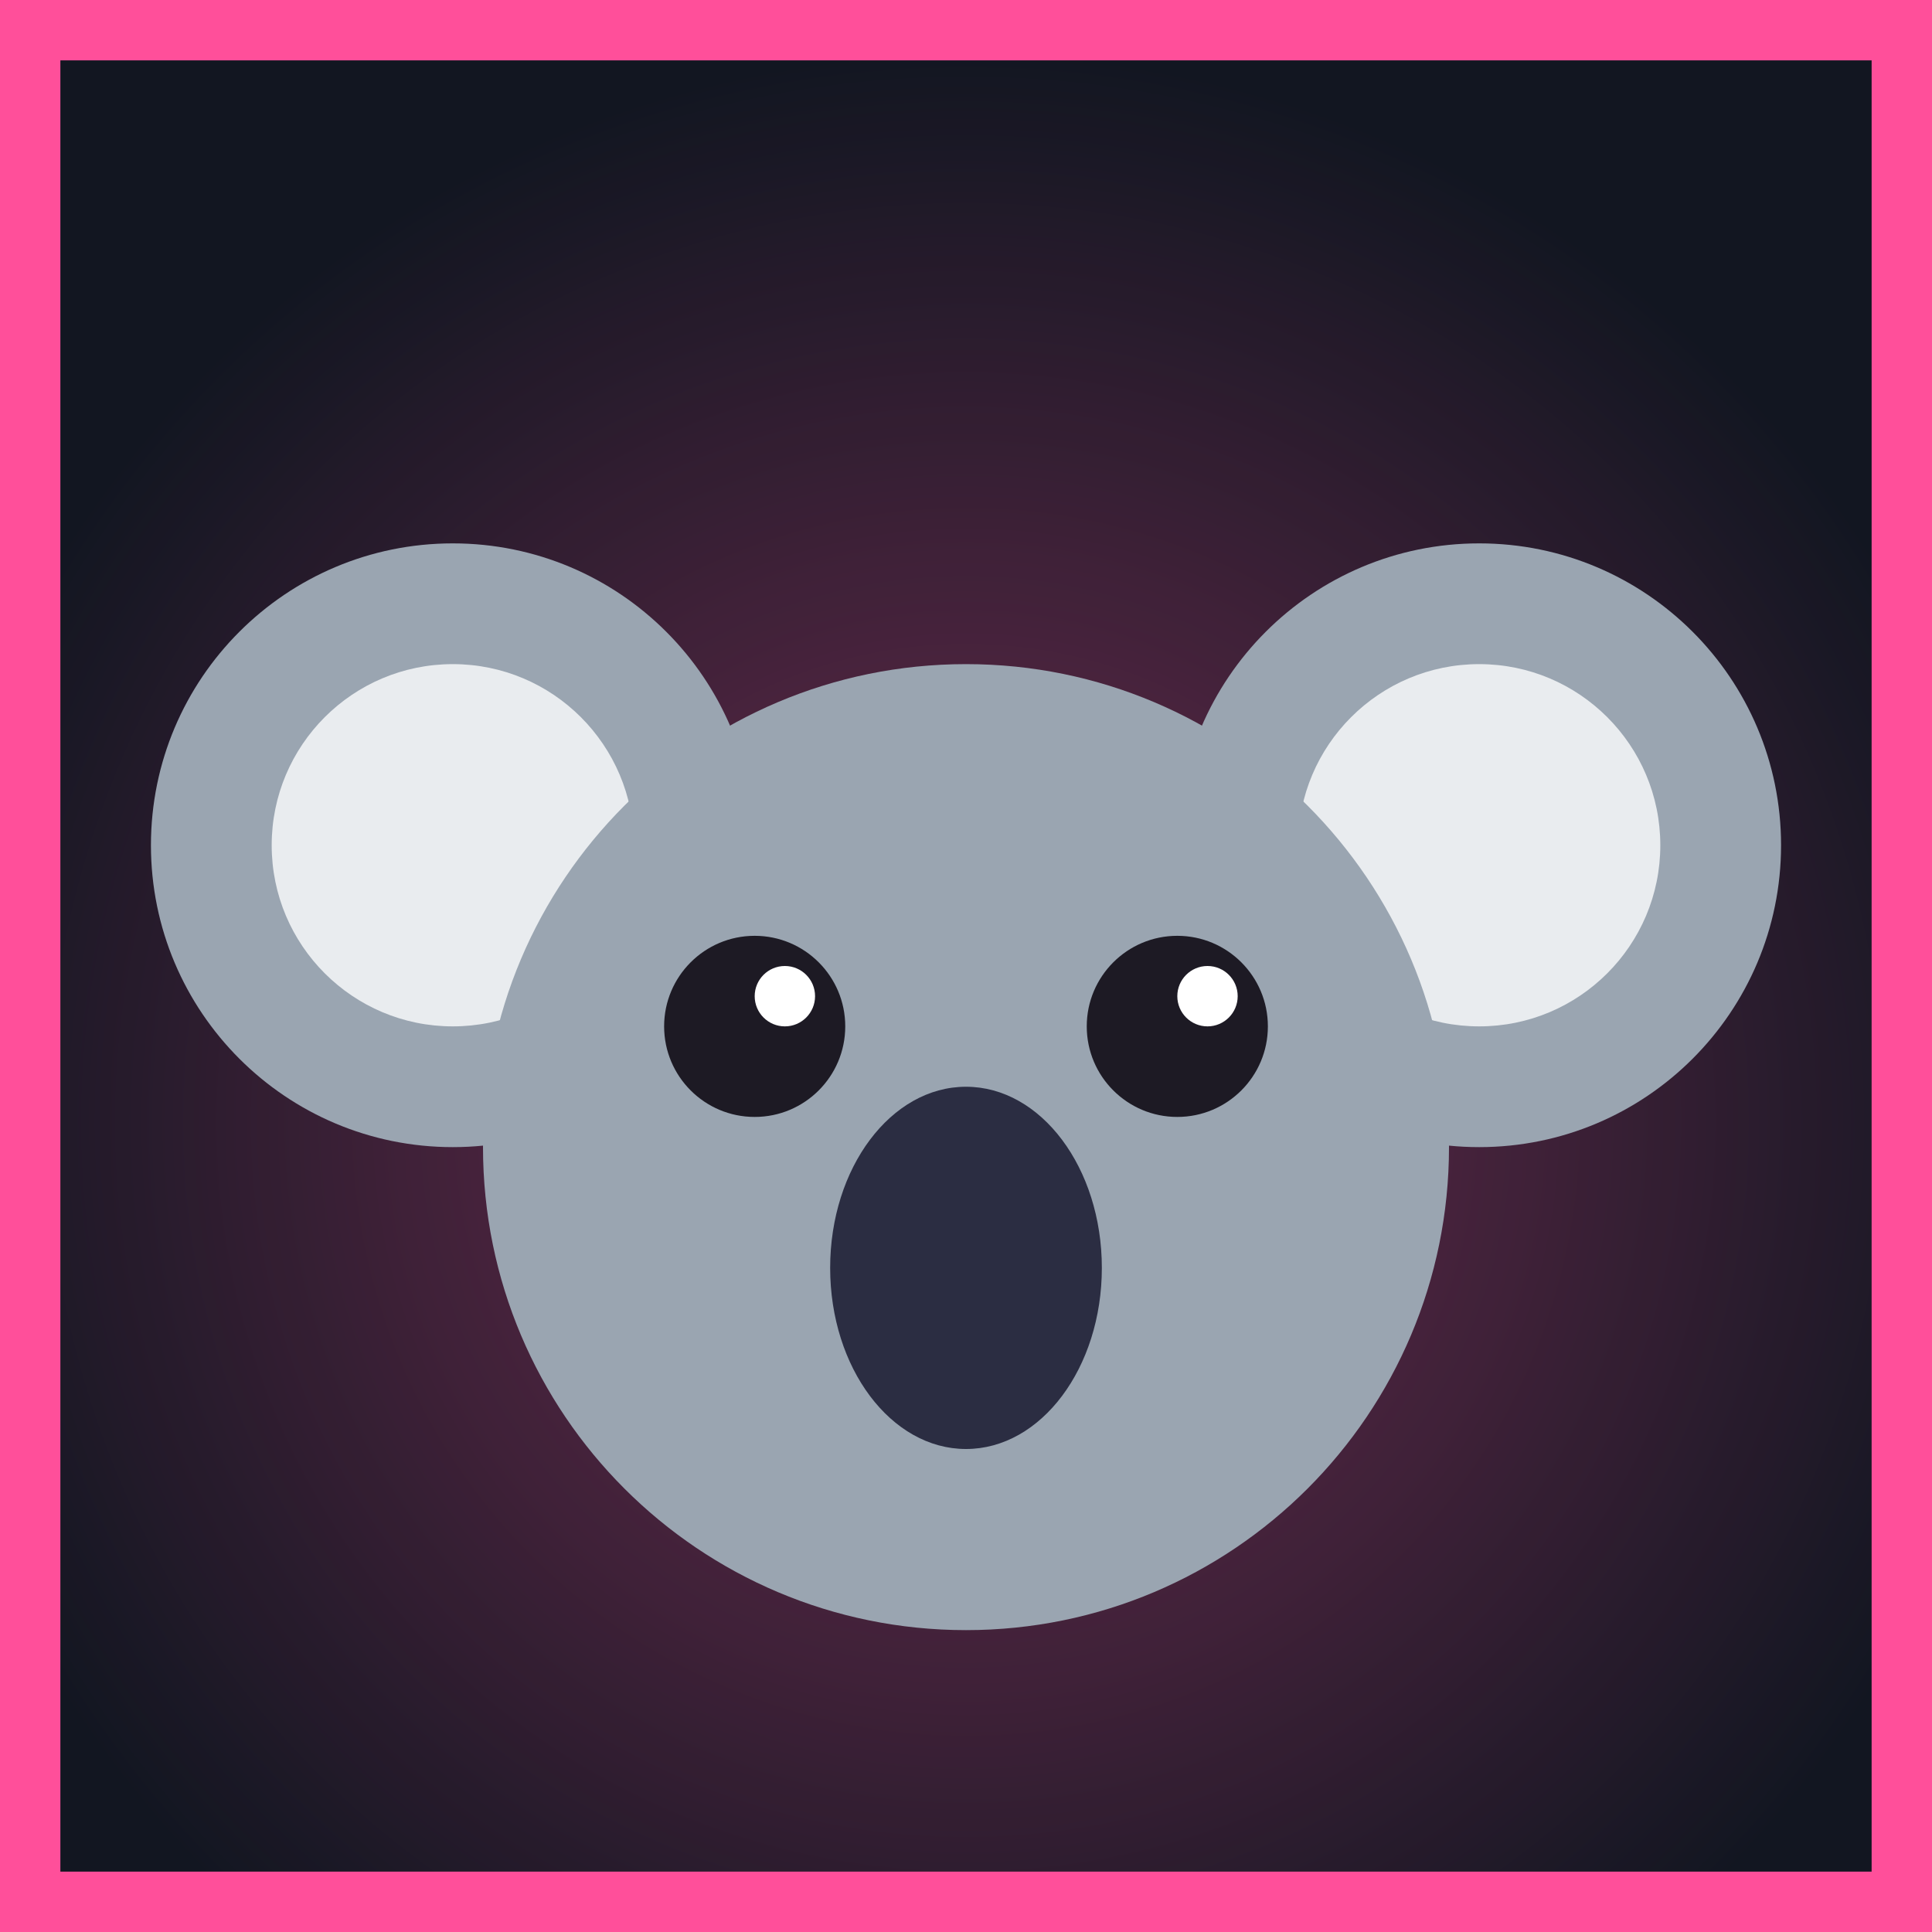
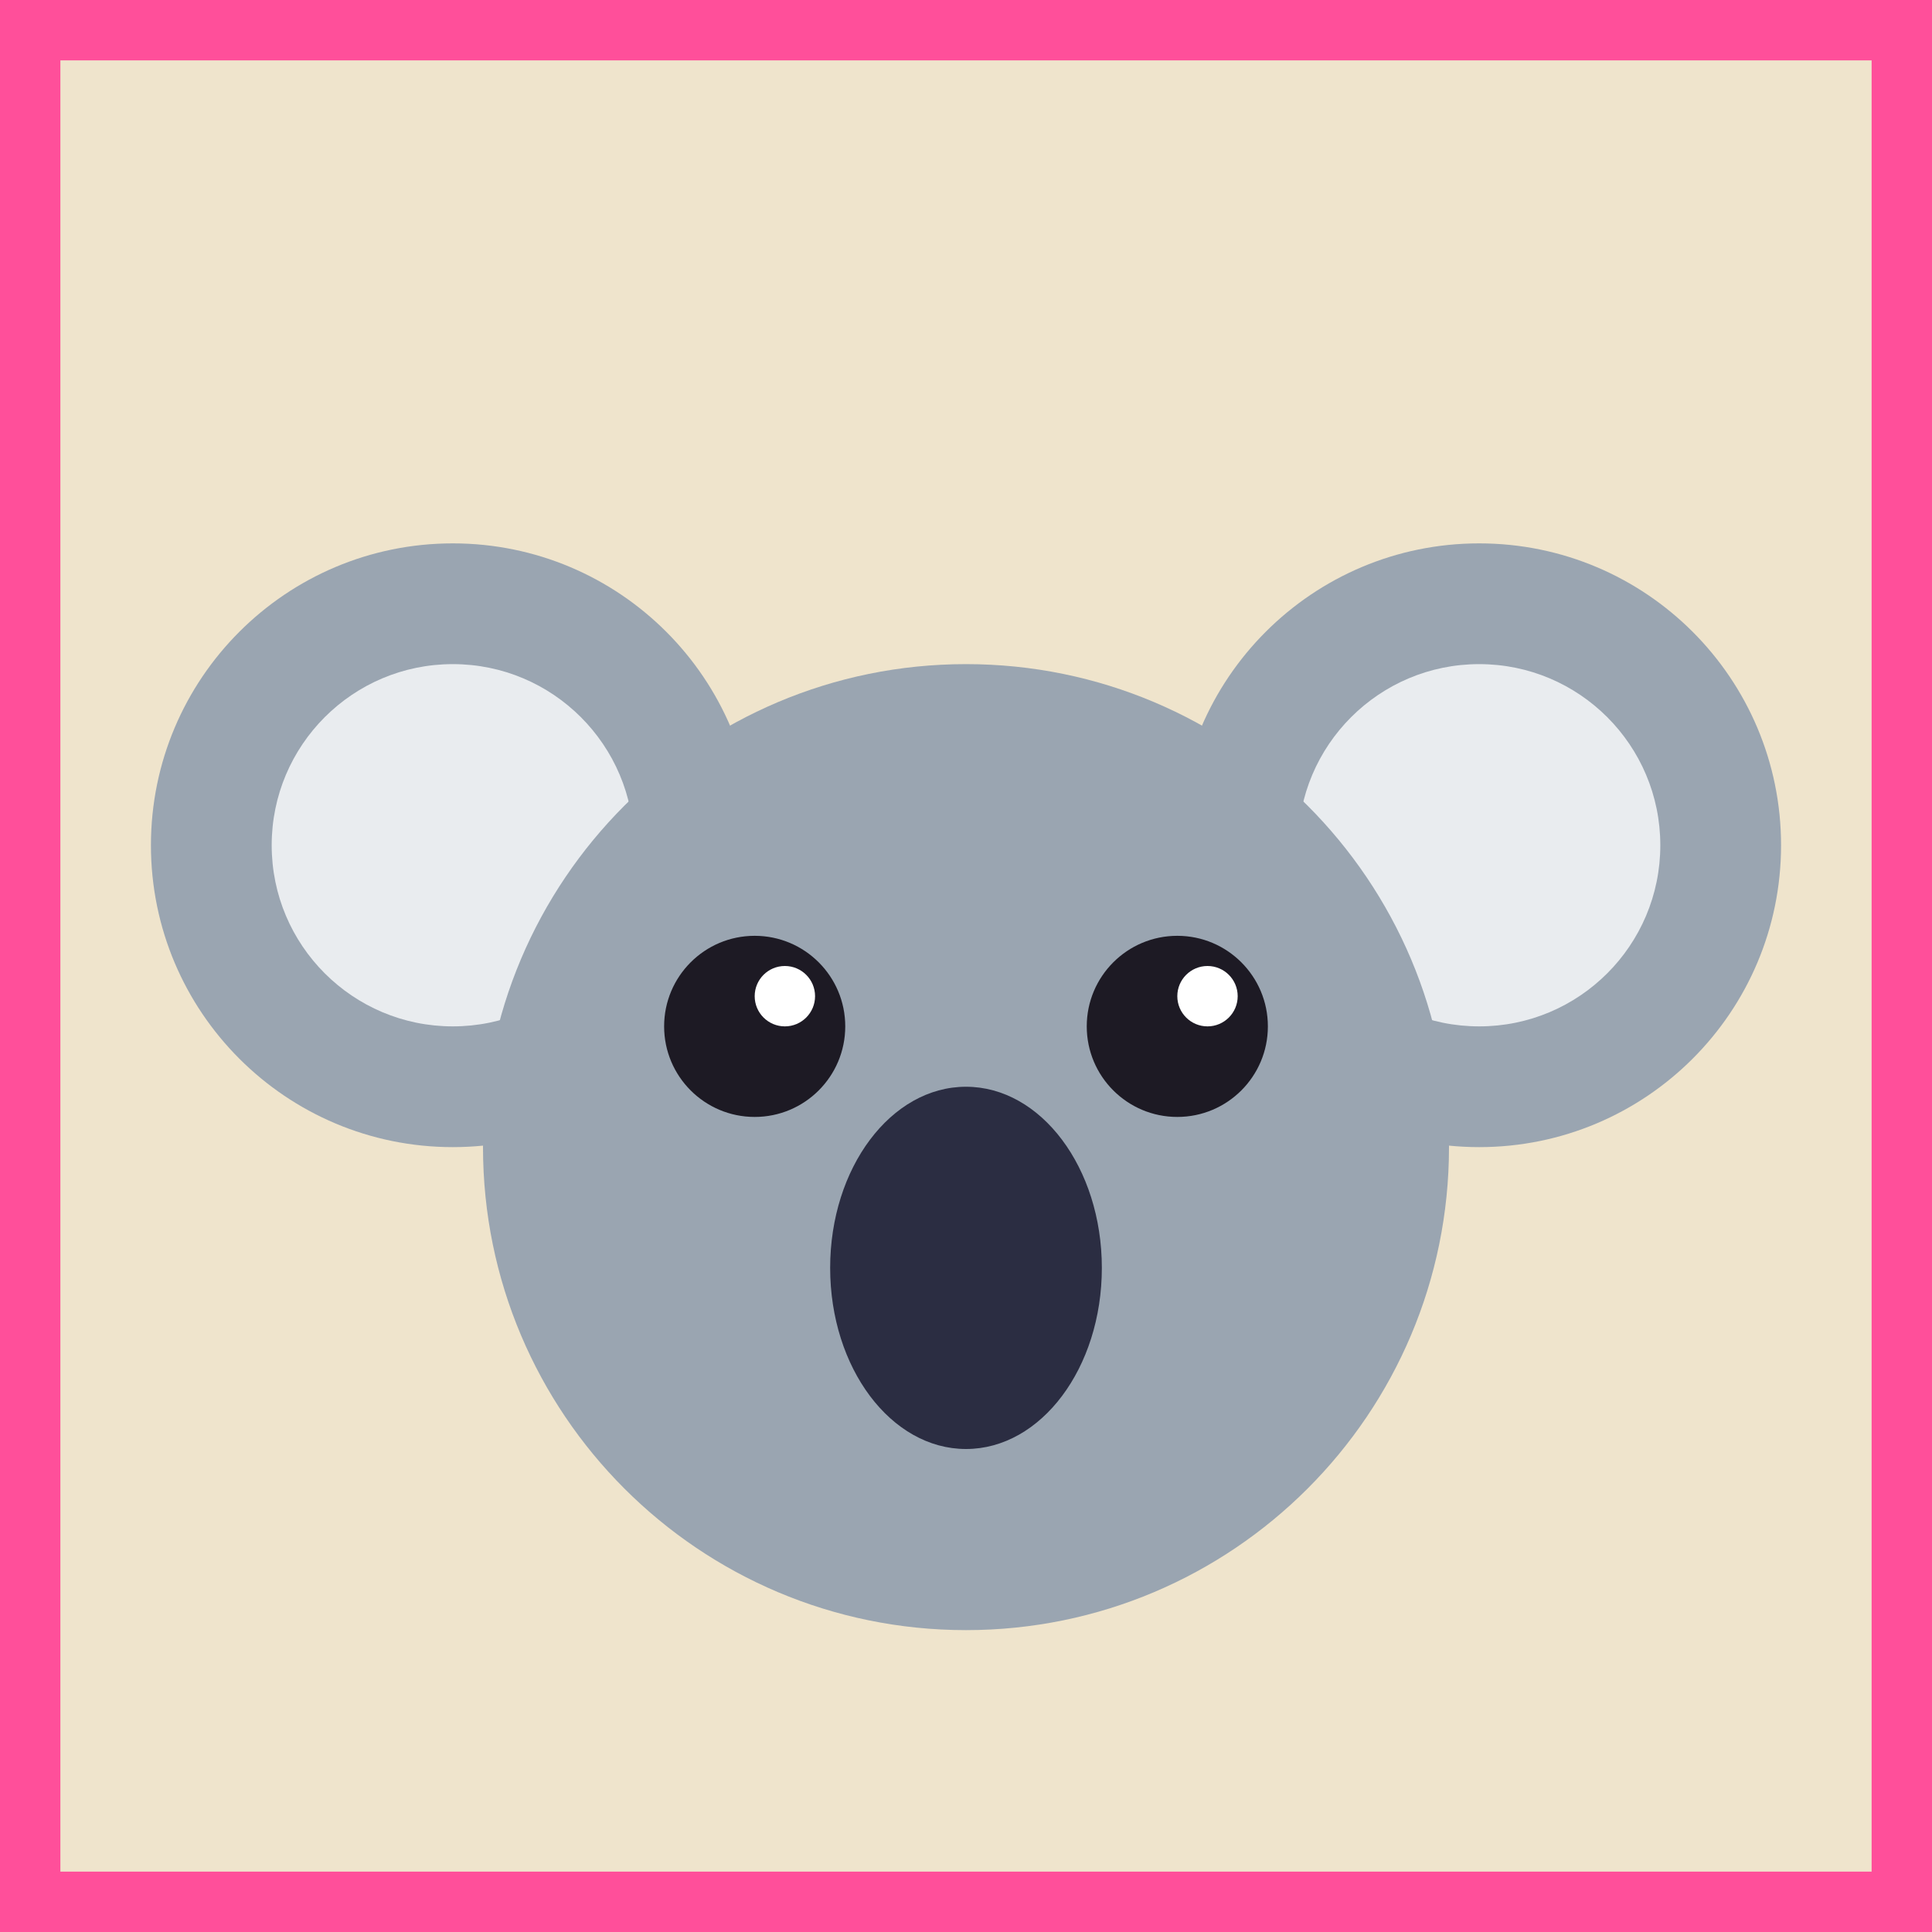
<svg xmlns="http://www.w3.org/2000/svg" viewBox="0 0 64 64">
-   <defs>
-     <radialGradient id="halo" cx="50%" cy="58%" r="55%">
-       <stop offset="0" stop-color="#ff4f9a" stop-opacity="0.4" />
-       <stop offset="1" stop-color="#ff4f9a" stop-opacity="0" />
-     </radialGradient>
-   </defs>
-   <rect width="64" height="64" fill="#121621" />
-   <rect width="64" height="64" fill="url(#halo)" />
+   <rect width="64" height="64" fill="#efe4cc" />
  <circle cx="15" cy="28" r="10" fill="#9aa5b1" />
  <circle cx="49" cy="28" r="10" fill="#9aa5b1" />
  <circle cx="15" cy="28" r="6" fill="#e9ecef" />
  <circle cx="49" cy="28" r="6" fill="#e9ecef" />
  <ellipse cx="32" cy="38" rx="16" ry="16" fill="#9aa5b1" />
  <circle cx="25" cy="34" r="3" fill="#1d1a24" />
  <circle cx="26" cy="33" r="1" fill="#fff" />
  <circle cx="39" cy="34" r="3" fill="#1d1a24" />
  <circle cx="40" cy="33" r="1" fill="#fff" />
  <ellipse cx="32" cy="42" rx="4.5" ry="6" fill="#2b2d42" />
  <rect x="1" y="1" width="62" height="62" fill="none" stroke="#ff4f9a" stroke-width="2" />
</svg>
